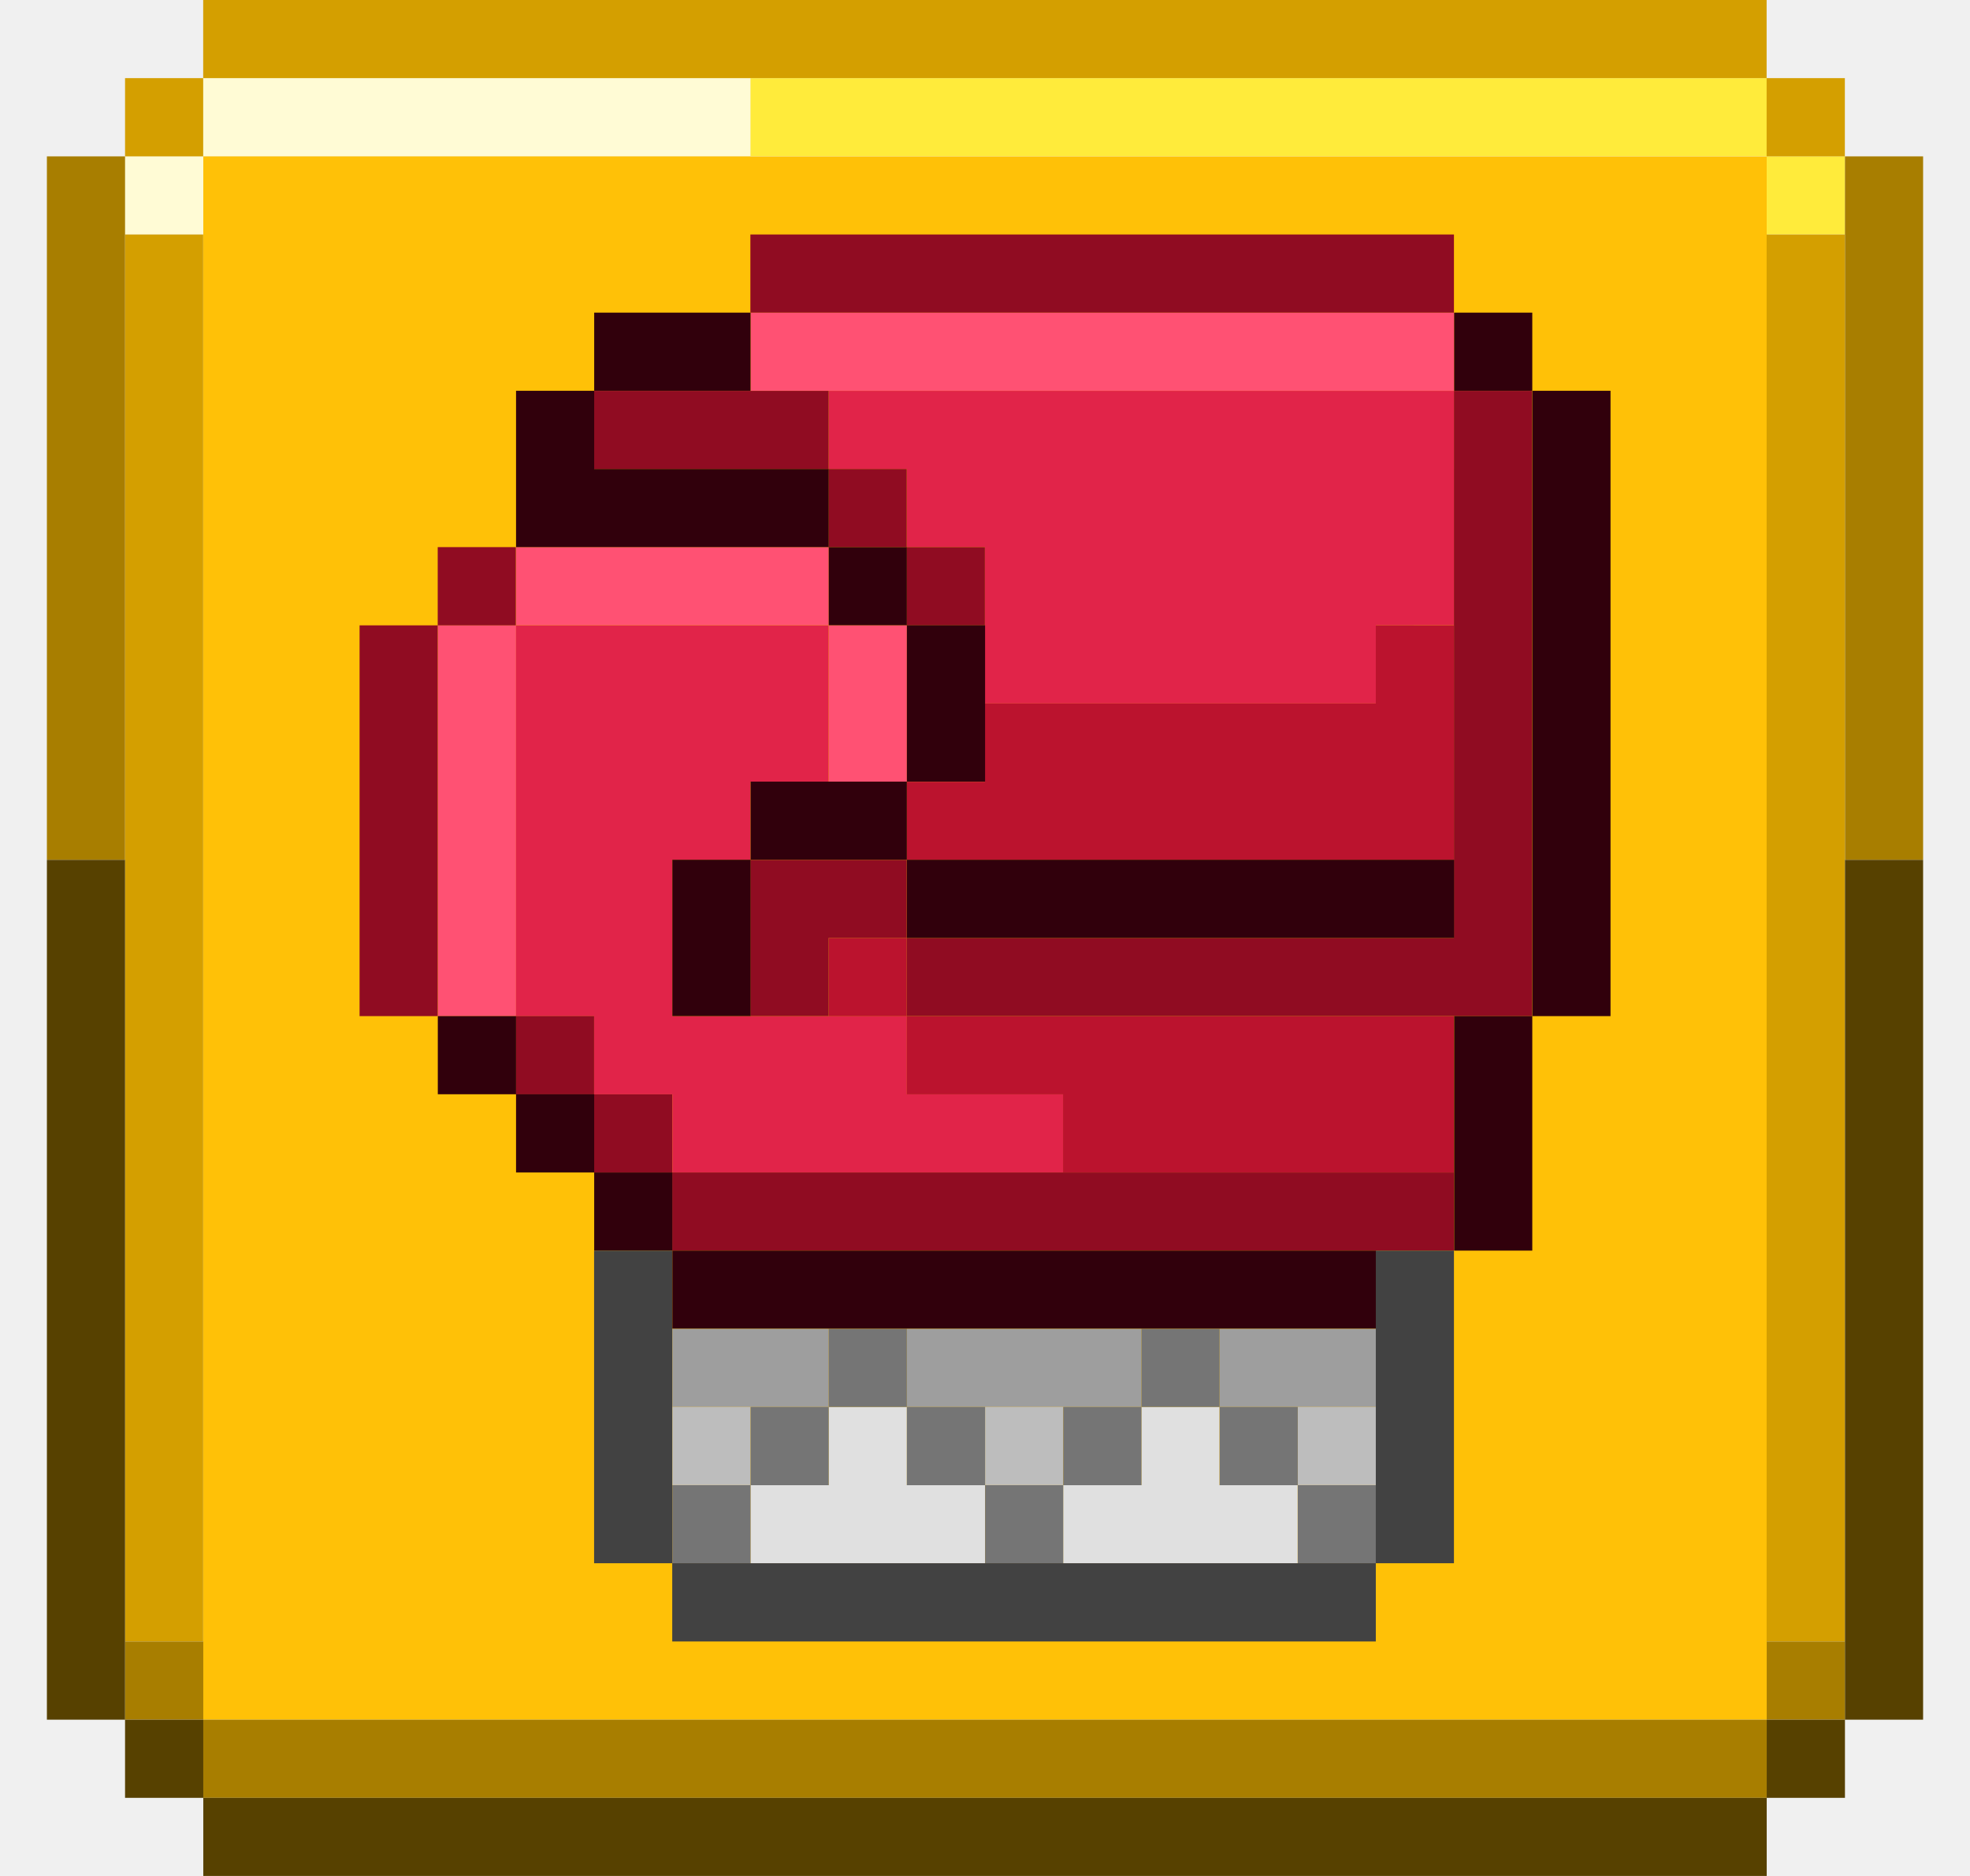
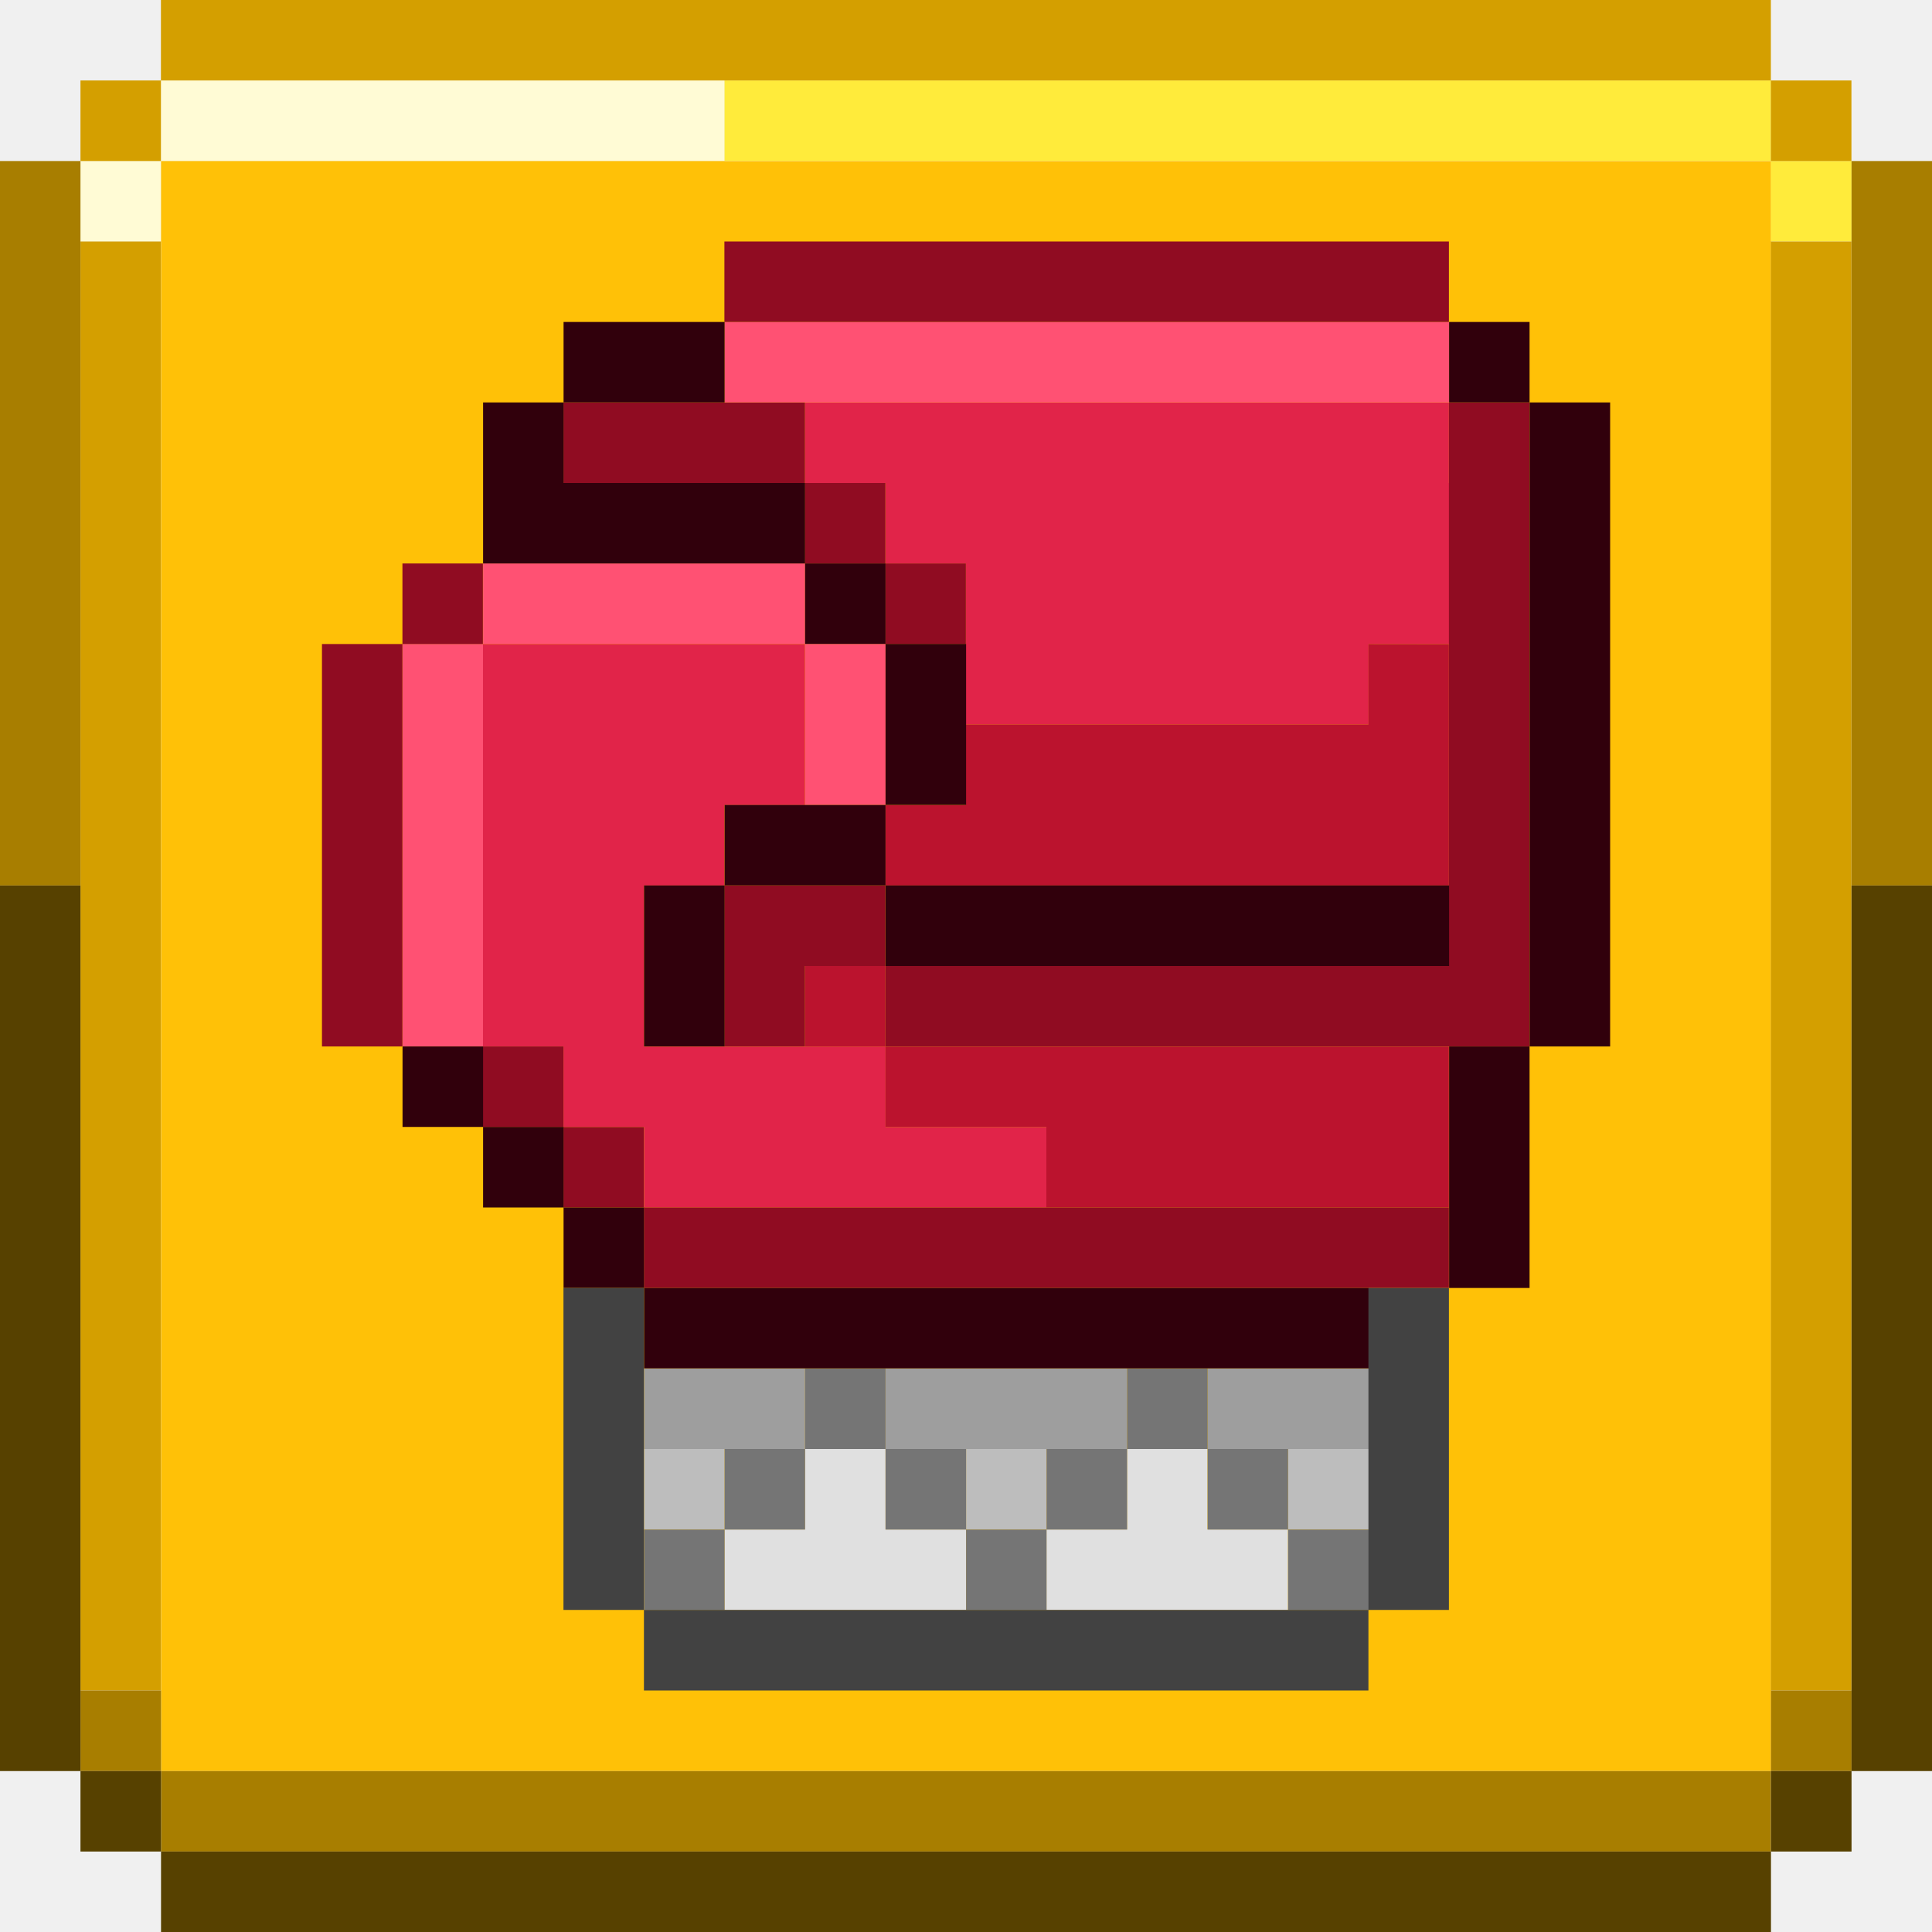
- <svg xmlns="http://www.w3.org/2000/svg" width="21" height="20" viewBox="0 0 21 20" fill="none">
-   <g clip-path="url(#clip0_688_4626)">
-     <path fill-rule="evenodd" clip-rule="evenodd" d="M2.166 0.833H7.999V1.666H2.166V0.833ZM2.166 1.666V2.5H1.333V1.666H2.166Z" fill="#FFFBD5" />
-     <path d="M18.834 1.667H2.167V18.334H18.834V1.667Z" fill="#FFC107" />
-     <path fill-rule="evenodd" clip-rule="evenodd" d="M8 0.833H18.833V1.666H8V0.833ZM18.833 1.666V2.5H19.667V1.666H18.833Z" fill="#FFEB3B" />
-     <path fill-rule="evenodd" clip-rule="evenodd" d="M18.832 0H2.166V0.833H1.333V1.667H2.166V0.833H18.832V1.667H19.666V0.833H18.832V0ZM2.166 2.5H1.333V17.5H2.166V2.5ZM18.832 2.5H19.666V17.5H18.832V2.5Z" fill="#D49F00" />
-     <path d="M8.833 4.167H15.499V5H15.501V5.833L15.5 6.666L14.667 6.667V7.5H10.5V6.666V5.833H9.667V5H8.833V4.167Z" fill="#E12449" />
-     <path fill-rule="evenodd" clip-rule="evenodd" d="M15.501 3.333H8.001V4.166H15.501V3.333ZM8.834 6.666H9.667V7.5V8.333H8.834V7.5V6.666ZM5.501 6.666V5.833H8.834V6.666H5.501ZM5.501 6.666H4.667V10.833H5.501V6.666Z" fill="#FF5173" />
-     <path fill-rule="evenodd" clip-rule="evenodd" d="M5.5 6.667H6.333H7.167H8H8.833V7.5V8.334H8V9.167H7.167V10V10.834H8H8.833H9.667V11.667H10.5H11.333V12.5H10.5H9.667H8.833H8H7.167V11.667H6.333V10.834H5.5V10V9.167V8.334V7.5V6.667Z" fill="#E12449" />
-     <path fill-rule="evenodd" clip-rule="evenodd" d="M14.666 6.667H15.499V7.5V8.334V9.167H9.666V8.334H10.499V7.5H14.666V6.667ZM9.666 10.834H15.499V11.667V12.5H11.332V11.667H9.666V10.834ZM9.666 10.834H8.833V10H9.666V10.834Z" fill="#BB132E" />
-     <path fill-rule="evenodd" clip-rule="evenodd" d="M15.499 2.5H7.999V3.333H15.499V2.5ZM8.833 4.167H6.333V5H8.833V5.833H9.666V6.667H10.499V5.833H9.666V5H8.833V4.167ZM15.499 4.167H16.332V10.833H15.499H9.666V10H15.499V4.167ZM9.666 10H8.833V10.833H7.999V10V9.167H8.833H9.666V10ZM4.666 5.833H5.499V6.667H4.666V5.833ZM4.666 6.667V10.833H3.833V6.667H4.666ZM7.999 12.5H7.166V11.667H6.333V10.833H5.499V11.667H6.333V12.5H7.166V13.333H7.999H8.833H9.666H10.499H11.332H12.166H12.999H13.832H14.666H15.499V12.5H14.666H13.832H12.999H12.166H11.332H10.499H9.666H8.833H7.999Z" fill="#900C22" />
-     <path fill-rule="evenodd" clip-rule="evenodd" d="M8.001 3.333H6.334V4.166H5.501V5V5.833H6.334H8.834V6.666H9.667V7.5V8.333H8.834H8.001V9.166H7.167V10V10.833H8.001V10V9.166H8.834H9.667V10H15.501V9.166H9.667V8.333H10.501V7.5V6.666H9.667V5.833H8.834V5H6.334V4.166H8.001V3.333ZM16.334 3.333H15.501V4.166H16.334V10.833H15.501V13.333H16.334V10.833H17.168V4.166H16.334V3.333ZM4.667 10.833H5.501V11.666H4.667V10.833ZM6.334 12.5H5.501V11.666H6.334V12.5ZM7.167 13.333H6.334V12.5H7.167V13.333ZM7.167 13.333H8.001H8.834H9.667H10.501H11.334H12.168H13.001H13.834H14.668V14.166H13.834H13.001H12.168H11.334H10.501H9.667H8.834H8.001H7.167V13.333Z" fill="#31000C" />
-     <path fill-rule="evenodd" clip-rule="evenodd" d="M8.001 14.167H7.167V15H8.001H8.834V14.167H8.001ZM9.667 14.167H10.501H11.334H12.168V15H11.334H10.501H9.667V14.167ZM13.834 14.167H13.001V15H13.834H14.668V14.167H13.834Z" fill="#9E9E9E" />
-     <path fill-rule="evenodd" clip-rule="evenodd" d="M8.001 15H7.167V15.833H8.001V15ZM11.334 15H10.501V15.833H11.334V15ZM13.834 15H14.668V15.833H13.834V15Z" fill="#BDBDBD" />
-     <path fill-rule="evenodd" clip-rule="evenodd" d="M8.833 15H9.667V15.833H10.5V16.667H9.667H8.833H8V15.833H8.833V15ZM12.167 15H13V15.833H13.833V16.667H13H12.167H11.333V15.833H12.167V15Z" fill="#E0E0E0" />
-     <path fill-rule="evenodd" clip-rule="evenodd" d="M9.667 14.167H8.834V15H8.001V15.834H7.167V16.667H8.001V15.834H8.834V15H9.667V15.834H10.501V16.667H11.334V15.834H12.168V15H13.001V15.834H13.834V16.667H14.668V15.834H13.834V15H13.001V14.167H12.168V15H11.334V15.834H10.501V15H9.667V14.167Z" fill="#757575" />
-     <path fill-rule="evenodd" clip-rule="evenodd" d="M6.333 13.333H7.166V14.166V15V15.833V16.666H6.333V15.833V15V14.166V13.333ZM14.666 16.666H13.832H12.999H12.166H11.332H10.499H9.666H8.833H7.999H7.166V17.5H7.999H8.833H9.666H10.499H11.332H12.166H12.999H13.832H14.666V16.666ZM14.666 16.666H15.499V15.833V15V14.166V13.333H14.666V14.166V15V15.833V16.666Z" fill="#424242" />
-     <path fill-rule="evenodd" clip-rule="evenodd" d="M1.333 1.667H0.5V9.167H1.333V1.667ZM20.5 1.667H19.667V9.167H20.5V1.667ZM1.333 17.5H2.167V18.334H1.333V17.5ZM18.833 18.334V19.167H2.167V18.334H18.833ZM18.833 18.334V17.5H19.667V18.334H18.833Z" fill="#A87E00" />
-     <path fill-rule="evenodd" clip-rule="evenodd" d="M1.333 9.167H0.5V18.334H1.333V19.167H2.167V20H18.833V19.167H19.667V18.334H20.5V9.167H19.667V18.334H18.833V19.167H2.167V18.334H1.333V9.167Z" fill="#574100" />
+ <svg xmlns="http://www.w3.org/2000/svg" width="20" height="20" viewBox="0 0 20 20" fill="none">
+   <g clip-path="url(#clip0_454_1843)">
+     <path fill-rule="evenodd" clip-rule="evenodd" d="M1.666 0.833H7.499V1.666H1.666V0.833ZM1.666 1.666V2.5H0.833V1.666H1.666Z" fill="#FFFBD5" />
+     <path d="M18.334 1.667H1.667V18.334H18.334V1.667Z" fill="#FFC107" />
+     <path fill-rule="evenodd" clip-rule="evenodd" d="M7.5 0.833H18.333V1.666H7.5V0.833ZM18.333 1.666V2.5H19.167V1.666H18.333Z" fill="#FFEB3B" />
+     <path fill-rule="evenodd" clip-rule="evenodd" d="M18.332 0H1.666V0.833H0.833V1.667H1.666V0.833H18.332V1.667H19.166V0.833H18.332V0ZM1.666 2.5H0.833V17.5H1.666V2.5ZM18.332 2.5H19.166V17.5H18.332V2.5Z" fill="#D49F00" />
+     <path d="M8.333 4.167H14.999V5H15.001V5.833L15 6.666L14.167 6.667V7.5H10V6.666V5.833H9.167V5H8.333V4.167Z" fill="#E12449" />
+     <path fill-rule="evenodd" clip-rule="evenodd" d="M15.001 3.333H7.501V4.166H15.001V3.333ZM8.334 6.666H9.167V7.5V8.333H8.334V7.5V6.666ZM5.001 6.666V5.833H8.334V6.666H5.001ZM5.001 6.666H4.167V10.833H5.001V6.666Z" fill="#FF5173" />
+     <path fill-rule="evenodd" clip-rule="evenodd" d="M5 6.667H5.833H6.667H7.5H8.333V7.5V8.334H7.5V9.167H6.667V10V10.834H7.5H8.333H9.167V11.667H10H10.833V12.5H10H9.167H8.333H7.5H6.667V11.667H5.833V10.834H5V10V9.167V8.334V7.5V6.667Z" fill="#E12449" />
+     <path fill-rule="evenodd" clip-rule="evenodd" d="M14.166 6.667H14.999V7.5V8.334V9.167H9.166V8.334H9.999V7.5H14.166V6.667ZM9.166 10.834H14.999V11.667V12.5H10.832V11.667H9.166V10.834ZM9.166 10.834H8.333V10H9.166V10.834Z" fill="#BB132E" />
+     <path fill-rule="evenodd" clip-rule="evenodd" d="M14.999 2.5H7.499V3.333H14.999V2.5ZM8.333 4.167H5.833V5H8.333V5.833H9.166V6.667H9.999V5.833H9.166V5H8.333V4.167ZM14.999 4.167H15.832V10.833H14.999H9.166V10H14.999V4.167ZM9.166 10H8.333V10.833H7.499V10V9.167H8.333H9.166V10ZM4.166 5.833H4.999V6.667H4.166V5.833ZM4.166 6.667V10.833H3.333V6.667H4.166ZM7.499 12.5H6.666V11.667H5.833V10.833H4.999V11.667H5.833V12.5H6.666V13.333H7.499H8.333H9.166H9.999H10.832H11.666H12.499H13.332H14.166H14.999V12.5H14.166H13.332H12.499H11.666H10.832H9.999H9.166H8.333H7.499Z" fill="#900C22" />
+     <path fill-rule="evenodd" clip-rule="evenodd" d="M7.501 3.333H5.834V4.166H5.001V5V5.833H5.834H8.334V6.666H9.167V7.5V8.333H8.334H7.501V9.166H6.667V10V10.833H7.501V10V9.166H8.334H9.167V10H15.001V9.166H9.167V8.333H10.001V7.5V6.666H9.167V5.833H8.334V5H5.834V4.166H7.501V3.333ZM15.834 3.333H15.001V4.166H15.834V10.833H15.001V13.333H15.834V10.833H16.668V4.166H15.834V3.333ZM4.167 10.833H5.001V11.666H4.167V10.833ZM5.834 12.5H5.001V11.666H5.834V12.5ZM6.667 13.333H5.834V12.5H6.667V13.333ZM6.667 13.333H7.501H8.334H9.167H10.001H10.834H11.668H12.501H13.334H14.168V14.166H13.334H12.501H11.668H10.834H10.001H9.167H8.334H7.501H6.667V13.333Z" fill="#31000C" />
+     <path fill-rule="evenodd" clip-rule="evenodd" d="M7.501 14.167H6.667V15H7.501H8.334V14.167H7.501ZM9.167 14.167H10.001H10.834H11.668V15H10.834H10.001H9.167V14.167ZM13.334 14.167H12.501V15H13.334H14.168V14.167H13.334Z" fill="#9E9E9E" />
+     <path fill-rule="evenodd" clip-rule="evenodd" d="M7.501 15H6.667V15.833H7.501V15ZM10.834 15H10.001V15.833H10.834V15ZM13.334 15H14.168V15.833H13.334V15Z" fill="#BDBDBD" />
+     <path fill-rule="evenodd" clip-rule="evenodd" d="M8.333 15H9.167V15.833H10V16.667H9.167H8.333H7.5V15.833H8.333V15ZM11.667 15H12.5V15.833H13.333V16.667H12.5H11.667H10.833V15.833H11.667V15Z" fill="#E0E0E0" />
+     <path fill-rule="evenodd" clip-rule="evenodd" d="M9.167 14.167H8.334V15H7.501V15.834H6.667V16.667H7.501V15.834H8.334V15H9.167V15.834H10.001V16.667H10.834V15.834H11.668V15H12.501V15.834H13.334V16.667H14.168V15.834H13.334V15H12.501V14.167H11.668V15H10.834V15.834H10.001V15H9.167V14.167Z" fill="#757575" />
+     <path fill-rule="evenodd" clip-rule="evenodd" d="M5.833 13.333H6.666V14.166V15V15.833V16.666H5.833V15.833V15V14.166V13.333ZM14.166 16.666H13.332H12.499H11.666H10.832H9.999H9.166H8.333H7.499H6.666V17.5H7.499H8.333H9.166H9.999H10.832H11.666H12.499H13.332H14.166V16.666ZM14.166 16.666H14.999V15.833V15V14.166V13.333H14.166V14.166V15V15.833V16.666Z" fill="#424242" />
+     <path fill-rule="evenodd" clip-rule="evenodd" d="M0.833 1.667H0V9.167H0.833V1.667ZM20 1.667H19.167V9.167H20V1.667ZM0.833 17.5H1.667V18.334H0.833V17.5ZM18.333 18.334V19.167H1.667V18.334H18.333ZM18.333 18.334V17.5H19.167V18.334H18.333Z" fill="#A87E00" />
+     <path fill-rule="evenodd" clip-rule="evenodd" d="M0.833 9.167H0V18.334H0.833V19.167H1.667V20H18.333V19.167H19.167V18.334H20V9.167H19.167V18.334H18.333V19.167H1.667V18.334H0.833V9.167Z" fill="#574100" />
  </g>
  <defs>
-     <clipPath id="clip0_688_4626">
-       <rect width="20" height="20" fill="white" transform="translate(0.5)" />
+     <clipPath id="clip0_454_1843">
+       <rect width="20" height="20" fill="white" />
    </clipPath>
  </defs>
</svg>
